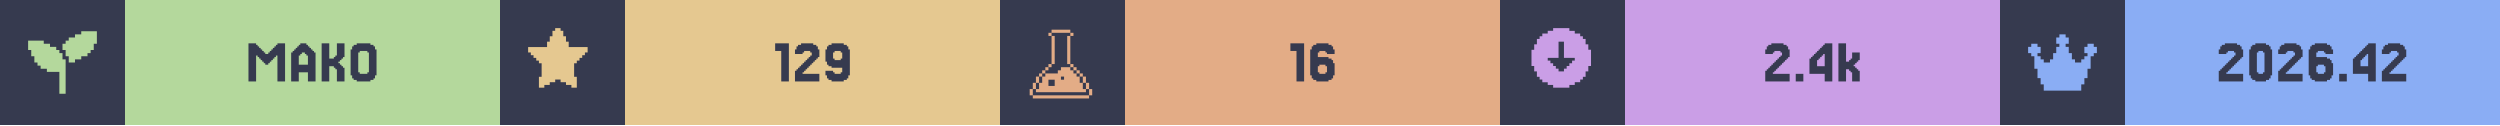
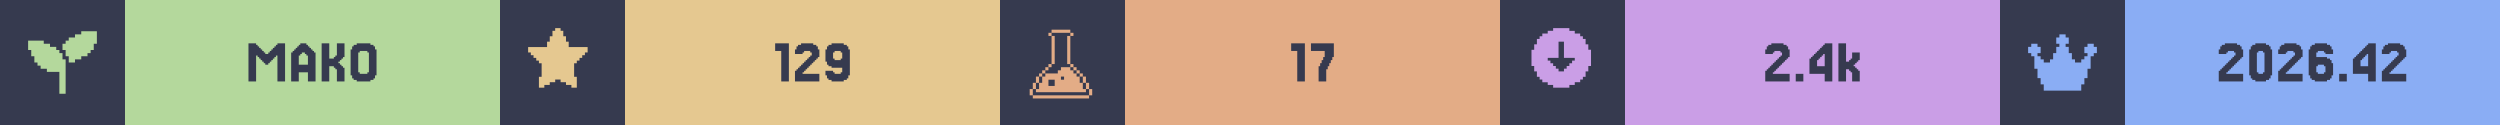
<svg xmlns="http://www.w3.org/2000/svg" width="1200" viewBox="0 0 200 10">
  <g>
    <rect width="200" height="10" fill="#363a4f" />
    <g class="badge" transform="translate(0 0)">
      <path transform="translate(2 2) scale(0.25)" fill="#b4d89c" d="M 18 2 L 18 3 L 16 3 L 16 4 L 14 4 L 14 5 L 13 5 L 13 6 L 12 6 L 12 8 L 13 8 L 13 10 L 14 10 L 14 12 L 16 12 L 16 11 L 18 11 L 18 10 L 20 10 L 20 9 L 21 9 L 21 8 L 22 8 L 22 6 L 23 6 L 23 2 L 18 2 z M 1 5 L 1 8 L 2 8 L 2 10 L 3 10 L 3 12 L 4 12 L 4 13 L 5 13 L 5 14 L 7 14 L 7 15 L 11 15 L 11 22 L 13 22 L 13 11 L 12 11 L 12 9 L 11 9 L 11 8 L 10 8 L 10 7 L 8 7 L 8 6 L 6 6 L 6 5 L 1 5 z" />
      <rect fill="#b4d89c" width="30" height="10" x="10" y="0" />
      <path fill="#363a4f" d="M21.463 5.053V5.175H21.22V5.053H21.098V4.931H20.976V4.809H20.854V4.687H20.732V4.565H20.61V4.443H20.488V6.516H19.878V3.467H20.488V3.589H20.61V3.711H20.732V3.833H20.854V3.955H20.976V4.077H21.098V4.199H21.22V4.321H21.463V4.199H21.585V4.077H21.707V3.955H21.829V3.833H21.951V3.711H22.073V3.589H22.195V3.467H22.805V6.516H22.195V4.443H22.073V4.565H21.951V4.687H21.829V4.809H21.707V4.931H21.585V5.053Z M24.634 5.175V4.443H24.512V4.321H24.39V4.199H24.146V4.321H24.024V4.443H23.902V5.175ZM23.415 4.199V4.077H23.537V3.955H23.659V3.833H23.78V3.711H23.902V3.589H24.024V3.467H24.512V3.589H24.634V3.711H24.756V3.833H24.878V3.955H25V4.077H25.122V4.199H25.244V6.516H24.634V5.785H23.902V6.516H23.293V4.199Z M27.317 5.297H27.439V5.419H27.561V6.516H26.951V5.541H26.829V5.419H26.707V5.297H26.341V6.516H25.732V3.467H26.341V4.687H26.707V4.565H26.829V4.443H26.951V3.467H27.561V4.565H27.439V4.687H27.317V4.809H27.195V4.931H27.073V5.053H27.195V5.175H27.317Z M30 6.029V6.272H29.878V6.394H29.634V6.516H28.537V6.394H28.293V6.272H28.171V6.029H28.049V3.955H28.171V3.711H28.293V3.589H28.537V3.467H29.634V3.589H29.878V3.711H30V3.955H30.122V6.029ZM28.78 5.785V5.907H29.39V5.785H29.512V4.199H29.39V4.077H28.78V4.199H28.659V5.785Z" />
    </g>
    <g class="badge" transform="translate(40 0)">
      <path transform="" fill="#e5c890" d="M5.929 6.145h.216v.866h-.433v-.217H5.28v-.216h-.432v-.216h-.433v.216H3.98v.216h-.433v.217h-.433v-.866h.217V5.063h-.217v-.216H2.9V4.63h-.217v-.216h-.216v-.217H2.25v-.432h1.515v-.433h.216v-.433h.216v-.433h.217V2.25h.433v.216h.216v.433h.216v.433h.217v.433H7.01v.432h-.217v.217h-.216v.216h-.216v.217h-.217v.216H5.93z" />
      <rect fill="#e5c890" width="30" height="10" x="10" y="0" />
      <path fill="#363a4f" d="M23.11 3.467V6.516H22.5V4.077H22.012V3.467Z M24.329 5.663V5.785H24.207V5.907H25.549V6.516H23.598V5.663H23.72V5.541H23.841V5.419H23.963V5.297H24.085V5.175H24.207V5.053H24.329V4.931H24.451V4.809H24.573V4.687H24.695V4.565H24.817V4.443H24.939V4.199H24.817V4.077H24.329V4.199H24.207V4.321H23.598V3.955H23.72V3.711H23.841V3.589H24.085V3.467H25.061V3.589H25.305V3.711H25.427V3.955H25.549V4.565H25.427V4.687H25.305V4.809H25.183V4.931H25.061V5.053H24.939V5.175H24.817V5.297H24.695V5.419H24.573V5.541H24.451V5.663Z M27.378 4.687V4.199H27.256V4.077H26.768V4.199H26.646V4.687H26.768V4.809H27.256V4.687ZM26.159 6.272V6.029H26.037V5.663H26.646V5.785H26.768V5.907H27.256V5.785H27.378V5.419H26.524V5.297H26.28V5.175H26.159V4.931H26.037V3.955H26.159V3.711H26.28V3.589H26.524V3.467H27.5V3.589H27.744V3.711H27.866V3.955H27.988V6.029H27.866V6.272H27.744V6.394H27.5V6.516H26.524V6.394H26.28V6.272Z" />
    </g>
    <g class="badge" transform="translate(80 0)">
      <path transform="translate(2 2) scale(0.25)" fill="#e3ac86" d="M 8.502 1.5 L 8.502 2.5 L 14.504 2.5 L 14.504 1.5 L 8.502 1.5 z M 14.504 2.5 L 14.504 3.5 L 15.504 3.5 L 15.504 2.5 L 14.504 2.5 z M 14.504 3.5 L 13.502 3.5 L 13.502 12.502 L 14.504 12.502 L 14.504 3.5 z M 14.504 12.502 L 14.504 13.502 L 15.504 13.502 L 15.504 12.502 L 14.504 12.502 z M 15.504 13.502 L 15.504 14.504 L 16.504 14.504 L 16.504 15.504 L 17.504 15.504 L 17.504 16.504 L 18.504 16.504 L 18.504 15.502 L 17.504 15.502 L 17.504 14.502 L 16.504 14.502 L 16.504 13.502 L 15.504 13.502 z M 18.504 16.504 L 18.504 18.504 L 19.504 18.504 L 19.504 16.504 L 18.504 16.504 z M 19.504 18.504 L 19.504 20.504 L 20.504 20.504 L 20.504 18.504 L 19.504 18.504 z M 20.504 20.504 L 20.504 22.504 L 21.504 22.504 L 21.504 20.504 L 20.504 20.504 z M 19.504 20.504 L 18.504 20.504 L 18.504 18.504 L 17.504 18.504 L 17.504 16.504 L 16.504 16.504 L 16.504 15.504 L 15.504 15.504 L 15.504 14.504 L 14.504 14.504 L 14.504 13.502 L 11.502 13.502 L 11.502 14.504 L 10.502 14.504 L 10.502 15.504 L 6.502 15.504 L 6.502 16.504 L 5.5 16.504 L 5.5 18.504 L 4.5 18.504 L 4.5 20.504 L 3.5 20.504 L 3.5 21.504 L 19.504 21.504 L 19.504 20.504 z M 3.5 20.504 L 3.5 18.504 L 2.5 18.504 L 2.5 20.504 L 3.5 20.504 z M 2.5 20.504 L 1.5 20.504 L 1.5 22.504 L 2.5 22.504 L 2.5 20.504 z M 3.5 18.504 L 4.5 18.504 L 4.5 16.504 L 3.5 16.504 L 3.5 18.504 z M 4.5 16.504 L 5.5 16.504 L 5.5 15.504 L 6.502 15.504 L 6.502 14.504 L 7.502 14.504 L 7.502 13.502 L 6.502 13.502 L 6.502 14.502 L 5.5 14.502 L 5.5 15.502 L 4.5 15.502 L 4.5 16.504 z M 7.502 13.502 L 8.502 13.502 L 8.502 12.502 L 7.502 12.502 L 7.502 13.502 z M 8.502 12.502 L 9.502 12.502 L 9.502 3.5 L 8.502 3.5 L 8.502 12.502 z M 8.502 3.5 L 8.502 2.5 L 7.502 2.5 L 7.502 3.5 L 8.502 3.5 z M 11.502 16.504 L 12.502 16.504 L 12.502 17.504 L 11.502 17.504 L 11.502 16.504 z M 7.502 17.504 L 9.502 17.504 L 9.502 19.504 L 7.502 19.504 L 7.502 17.504 z M 2.5 22.506 L 2.5 23.506 L 20.504 23.506 L 20.504 22.506 L 2.5 22.506 z" />
      <rect fill="#e3ac86" width="30" height="10" x="10" y="0" />
-       <path fill="#363a4f" d="M24.329 3.467V6.516H23.72V4.077H23.232V3.467Z M25.549 5.785V5.907H26.037V5.785H26.159V5.297H26.037V5.175H25.549V5.297H25.427V5.785ZM25.427 4.565H26.28V4.687H26.524V4.809H26.646V5.053H26.768V6.029H26.646V6.272H26.524V6.394H26.28V6.516H25.305V6.394H25.061V6.272H24.939V6.029H24.817V3.955H24.939V3.711H25.061V3.589H25.305V3.467H26.28V3.589H26.524V3.711H26.646V3.955H26.768V4.321H26.159V4.199H26.037V4.077H25.549V4.199H25.427Z" />
+       <path fill="#363a4f" d="M24.39 3.467V6.516H23.78V4.077H23.293V3.467Z M25.61 5.297V5.053H25.732V4.809H25.854V4.565H25.976V4.077H24.878V3.467H26.707V4.565H26.585V4.809H26.463V5.053H26.341V5.297H26.22V5.541H26.098V6.516H25.488V5.297Z" />
    </g>
    <g class="badge" transform="translate(120 0)">
      <path transform="" fill="#ca9ee6" d="M5.55 6.794h.432v-.216h.433v-.216h.216v-.217h.217v-.433h.216V5.28h.217V3.981h-.217v-.433h-.216v-.433h-.217V2.9h-.216v-.217h-.433v-.216h-.433V2.25h-1.298v.216h-.433v.216h-.433V2.9h-.216v.216h-.217v.433h-.216v.433h-.217v1.298h.217v.433h.216v.433h.217v.217h.216v.216h.433v.216h.433v.217h1.298zm-1.083-1.298v-.217h-.216v-.216h-.217v-.216h-.216V4.63h.866V3.332h.432V4.63h.866v.217h-.216v.216h-.217v.216h-.216v.217h-.217v.216h-.432v-.216z" />
      <rect fill="#ca9ee6" width="30" height="10" x="10" y="0" />
      <path fill="#363a4f" d="M21.951 5.663V5.785H21.829V5.907H23.171V6.516H21.22V5.663H21.341V5.541H21.463V5.419H21.585V5.297H21.707V5.175H21.829V5.053H21.951V4.931H22.073V4.809H22.195V4.687H22.317V4.565H22.439V4.443H22.561V4.199H22.439V4.077H21.951V4.199H21.829V4.321H21.22V3.955H21.341V3.711H21.463V3.589H21.707V3.467H22.683V3.589H22.927V3.711H23.049V3.955H23.171V4.565H23.049V4.687H22.927V4.809H22.805V4.931H22.683V5.053H22.561V5.175H22.439V5.297H22.317V5.419H22.195V5.541H22.073V5.663Z M24.268 5.907V6.516H23.659V5.907Z M25.366 4.199V4.077H25.488V3.955H25.61V3.833H25.732V3.711H25.854V3.589H25.976V3.467H26.585V6.516H25.976V5.907H24.756V4.687H24.878V4.565H25V4.443H25.122V4.321H25.244V4.199ZM25.61 4.565V4.687H25.488V4.809H25.366V5.297H25.976V4.321H25.854V4.443H25.732V4.565Z M27.927 4.931V4.809H28.049V4.687H28.171V4.199H28.78V4.809H28.659V4.931H28.537V5.053H28.415V5.175H28.293V5.297H28.415V5.419H28.537V5.541H28.659V5.663H28.78V6.516H28.171V5.785H28.049V5.663H27.927V5.541H27.683V6.516H27.073V3.467H27.683V4.931Z" />
    </g>
    <g class="badge" transform="translate(160 0)">
      <path transform="translate(2 2) scale(0.25)" fill="#8aadf4" d="M23 7v2h-1v1h-1v4h-1v3h-1v2h-1v2H6v-2H5v-2H4v-3H3v-4H2V9H1V7h1V6h2v1h1v2H4v1h1v1h1v1h2v-1h1V9h1V7h1V6h-1V4h1V3h2v1h1v2h-1v1h1v2h1v2h1v1h2v-1h1v-1h1V9h-1V7h1V6h2v1z" />
      <rect fill="#8aadf4" width="30" height="10" x="10" y="0" />
      <path fill="#363a4f" d="M18.232 5.663V5.785H18.11V5.907H19.451V6.516H17.5V5.663H17.622V5.541H17.744V5.419H17.866V5.297H17.988V5.175H18.11V5.053H18.232V4.931H18.354V4.809H18.476V4.687H18.598V4.565H18.72V4.443H18.841V4.199H18.72V4.077H18.232V4.199H18.11V4.321H17.5V3.955H17.622V3.711H17.744V3.589H17.988V3.467H18.963V3.589H19.207V3.711H19.329V3.955H19.451V4.565H19.329V4.687H19.207V4.809H19.085V4.931H18.963V5.053H18.841V5.175H18.72V5.297H18.598V5.419H18.476V5.541H18.354V5.663Z M21.646 6.029V6.272H21.524V6.394H21.28V6.516H20.427V6.394H20.183V6.272H20.061V6.029H19.939V3.955H20.061V3.711H20.183V3.589H20.427V3.467H21.28V3.589H21.524V3.711H21.646V3.955H21.768V6.029ZM20.671 5.785V5.907H21.037V5.785H21.159V4.199H21.037V4.077H20.671V4.199H20.549V5.785Z M22.988 5.663V5.785H22.866V5.907H24.207V6.516H22.256V5.663H22.378V5.541H22.5V5.419H22.622V5.297H22.744V5.175H22.866V5.053H22.988V4.931H23.11V4.809H23.232V4.687H23.354V4.565H23.476V4.443H23.598V4.199H23.476V4.077H22.988V4.199H22.866V4.321H22.256V3.955H22.378V3.711H22.5V3.589H22.744V3.467H23.72V3.589H23.963V3.711H24.085V3.955H24.207V4.565H24.085V4.687H23.963V4.809H23.841V4.931H23.72V5.053H23.598V5.175H23.476V5.297H23.354V5.419H23.232V5.541H23.11V5.663Z M25.427 5.785V5.907H25.915V5.785H26.037V5.297H25.915V5.175H25.427V5.297H25.305V5.785ZM25.305 4.565H26.159V4.687H26.402V4.809H26.524V5.053H26.646V6.029H26.524V6.272H26.402V6.394H26.159V6.516H25.183V6.394H24.939V6.272H24.817V6.029H24.695V3.955H24.817V3.711H24.939V3.589H25.183V3.467H26.159V3.589H26.402V3.711H26.524V3.955H26.646V4.321H26.037V4.199H25.915V4.077H25.427V4.199H25.305Z M27.744 5.907V6.516H27.134V5.907Z M28.841 4.199V4.077H28.963V3.955H29.085V3.833H29.207V3.711H29.329V3.589H29.451V3.467H30.061V6.516H29.451V5.907H28.232V4.687H28.354V4.565H28.476V4.443H28.598V4.321H28.72V4.199ZM29.085 4.565V4.687H28.963V4.809H28.841V5.297H29.451V4.321H29.329V4.443H29.207V4.565Z M31.28 5.663V5.785H31.159V5.907H32.5V6.516H30.549V5.663H30.671V5.541H30.793V5.419H30.915V5.297H31.037V5.175H31.159V5.053H31.28V4.931H31.402V4.809H31.524V4.687H31.646V4.565H31.768V4.443H31.89V4.199H31.768V4.077H31.28V4.199H31.159V4.321H30.549V3.955H30.671V3.711H30.793V3.589H31.037V3.467H32.012V3.589H32.256V3.711H32.378V3.955H32.5V4.565H32.378V4.687H32.256V4.809H32.134V4.931H32.012V5.053H31.89V5.175H31.768V5.297H31.646V5.419H31.524V5.541H31.402V5.663Z" />
    </g>
  </g>
</svg>
